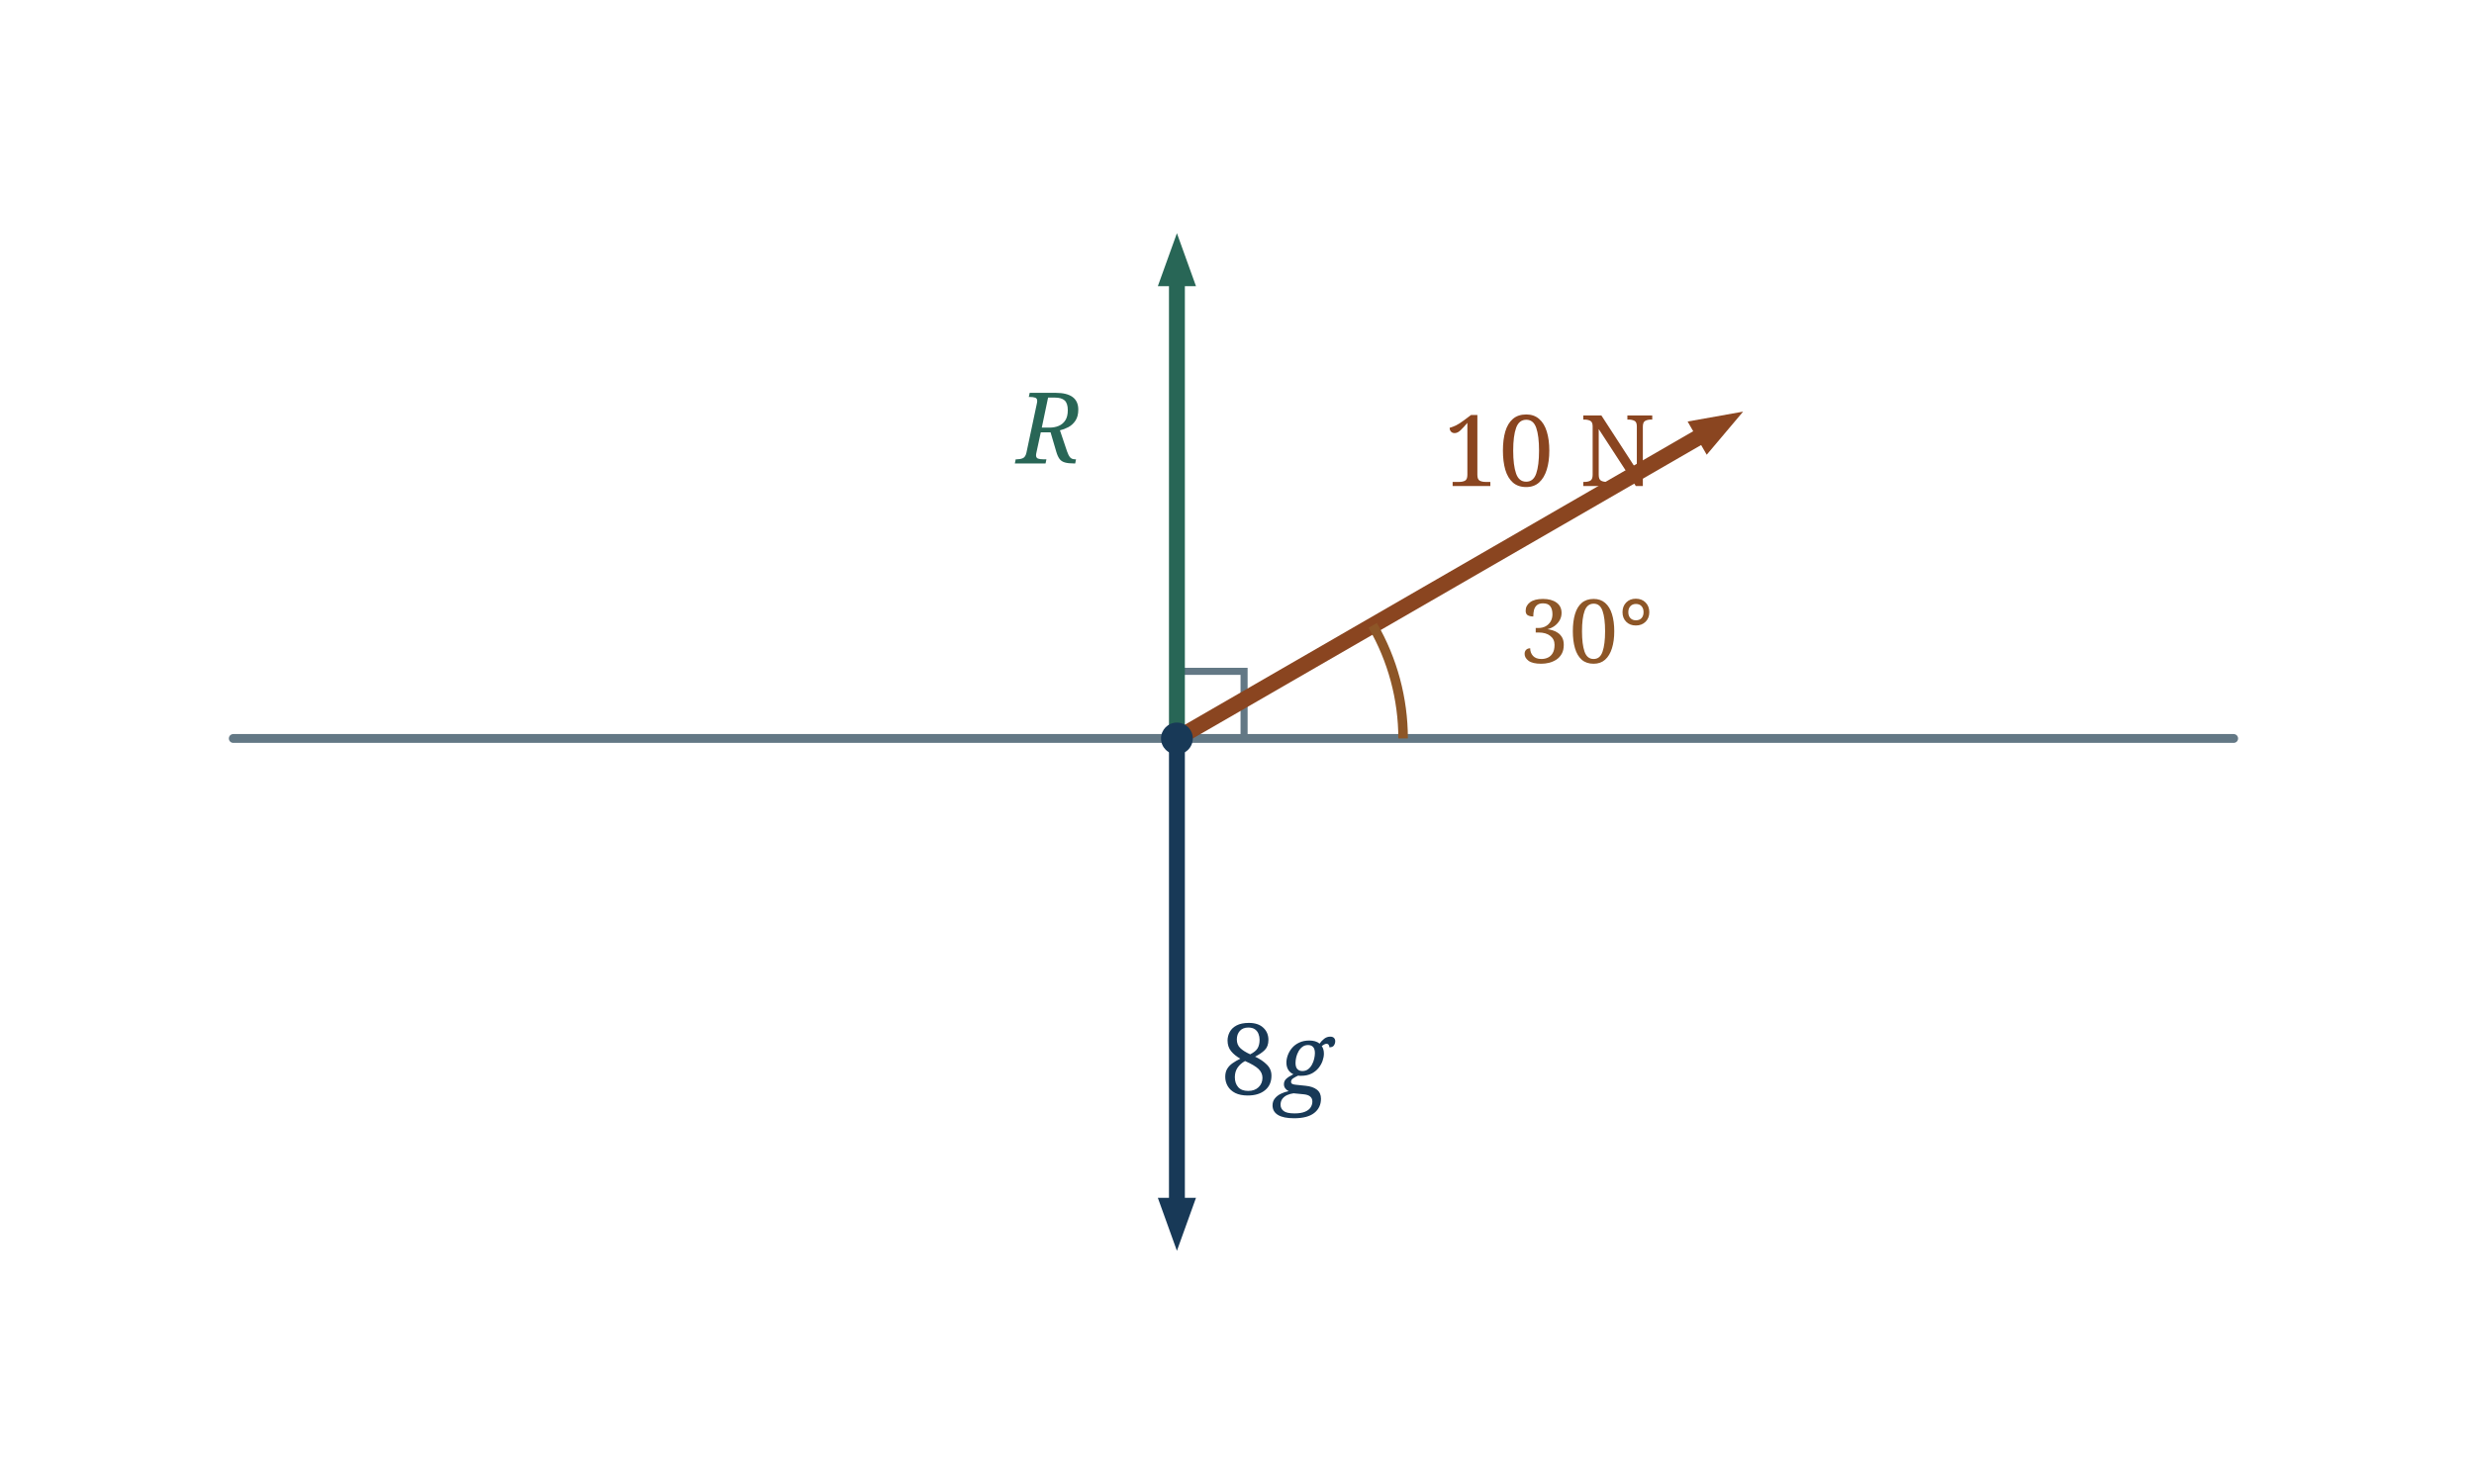
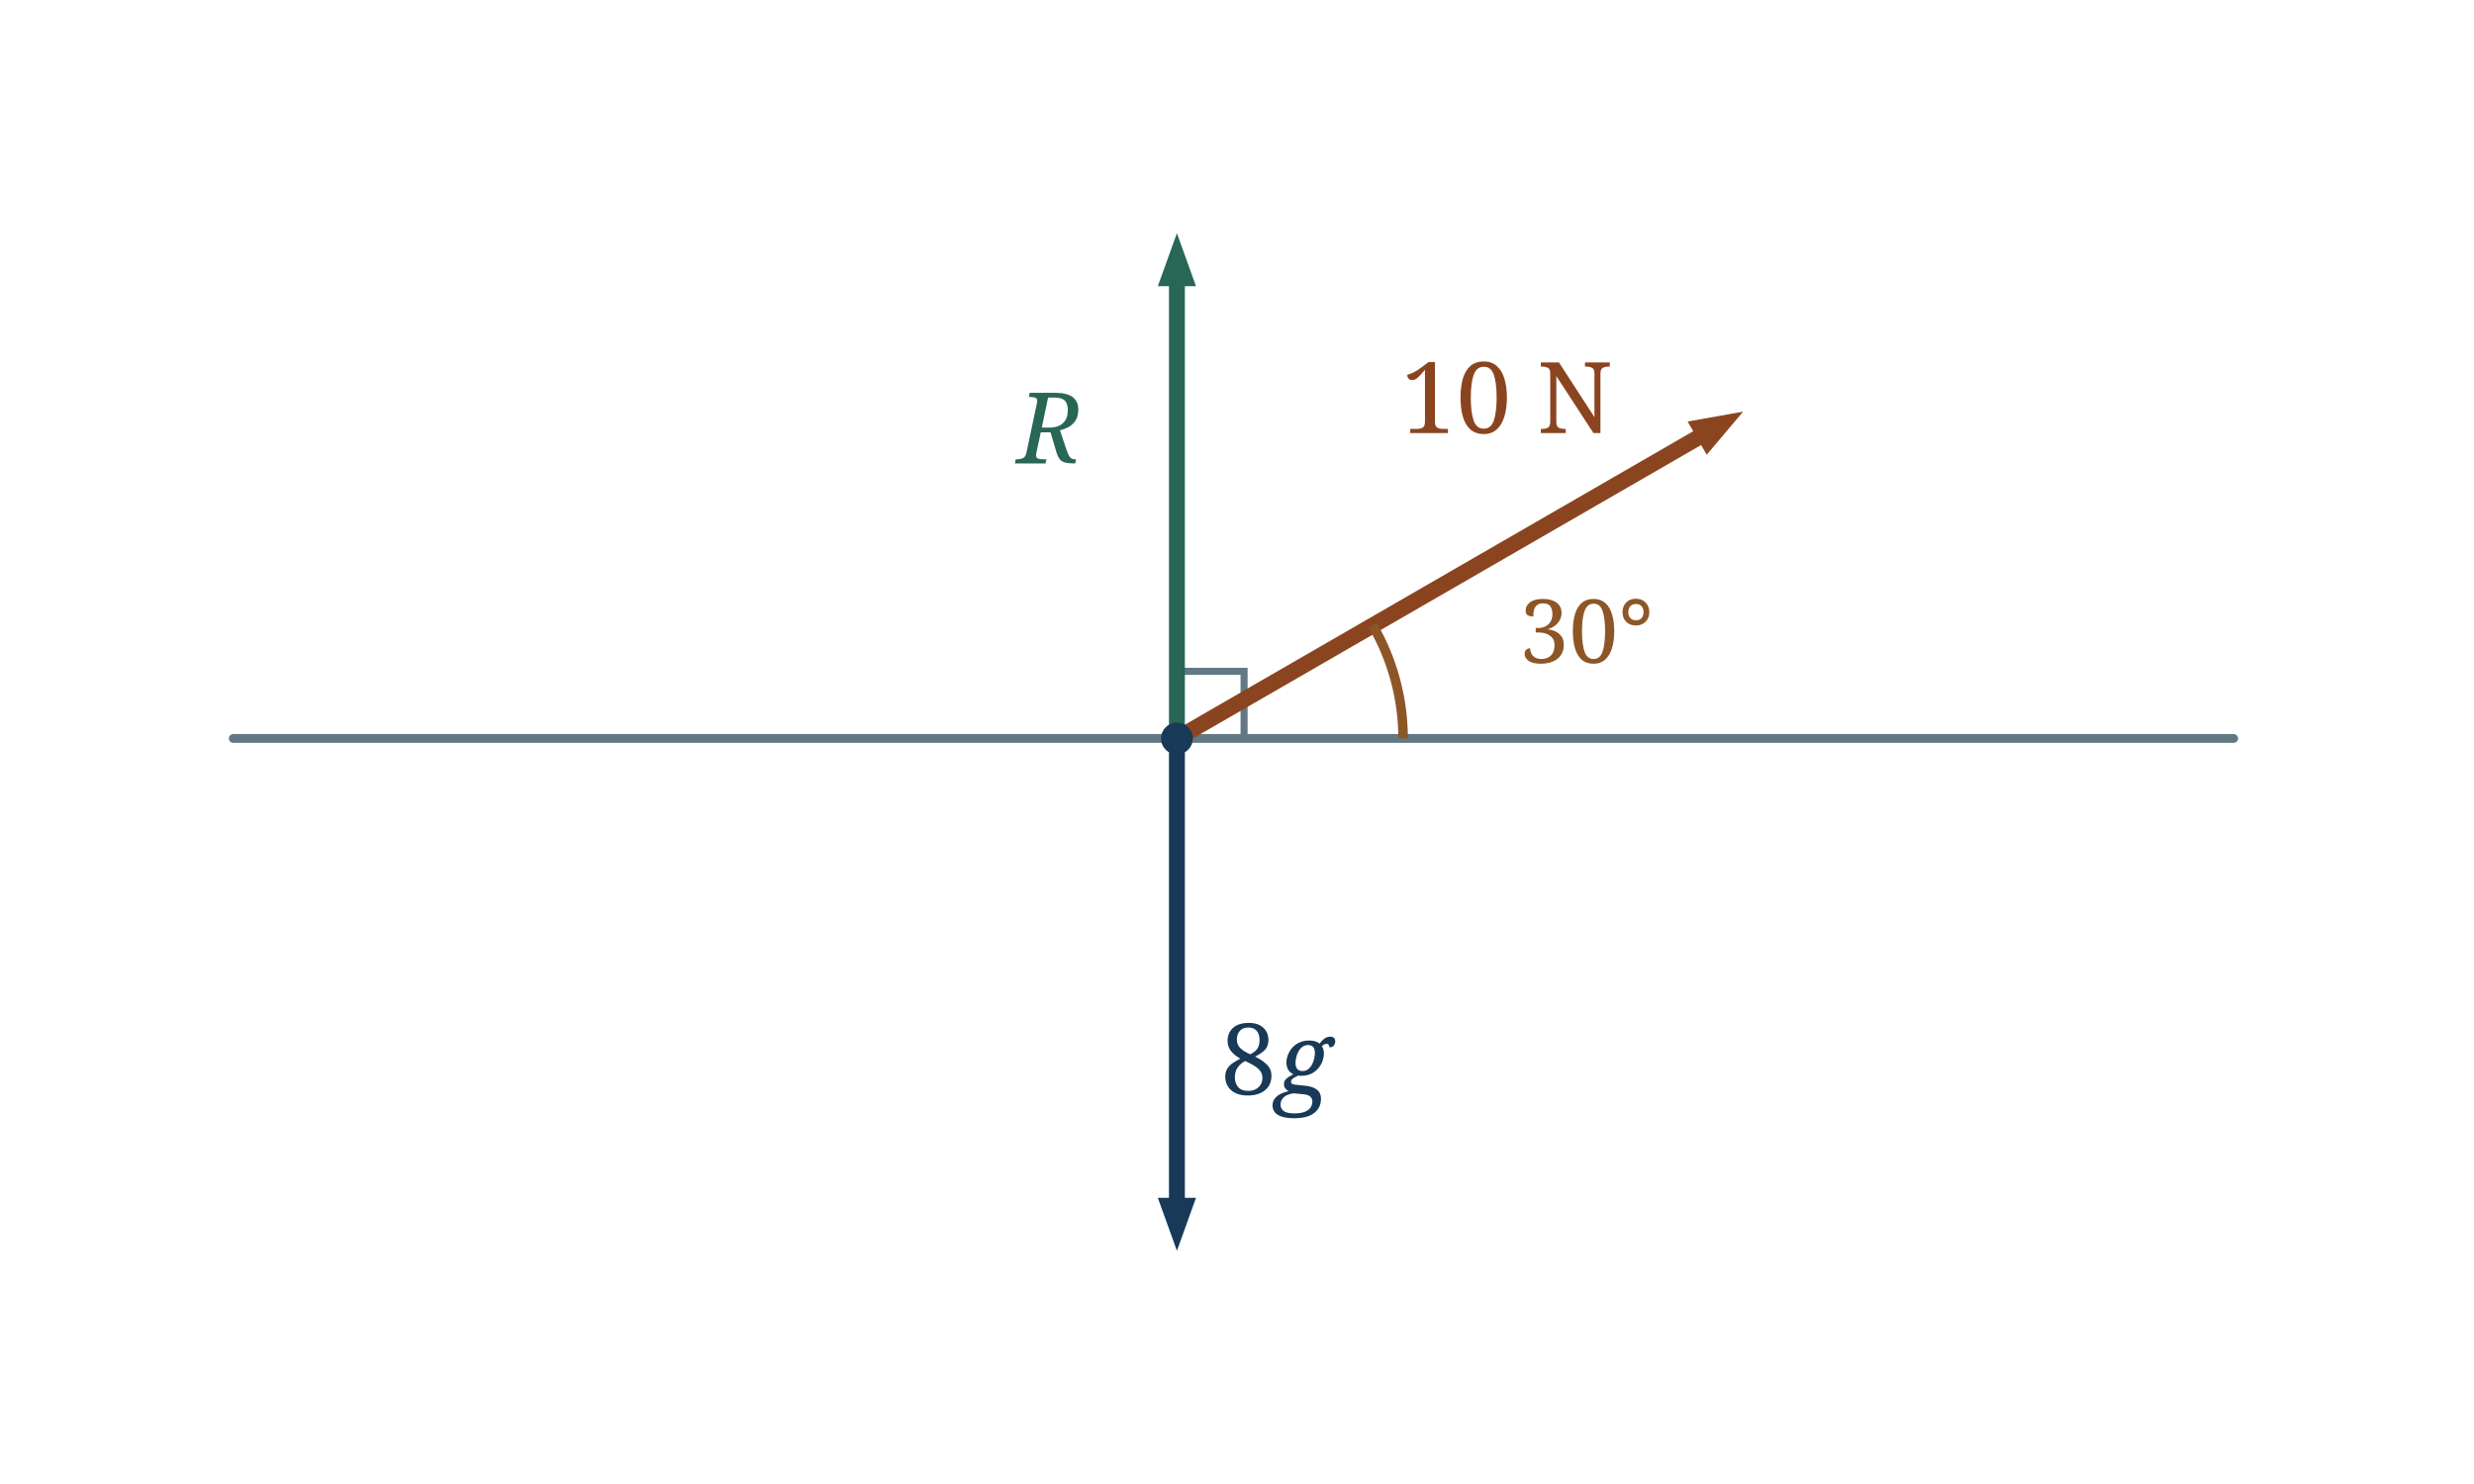
<svg xmlns="http://www.w3.org/2000/svg" viewBox="0 0 700 420" role="img">
  <path d="M66.0 209.0 L632.0 209.0" fill="none" stroke="#637885" stroke-width="2.5" stroke-linecap="round" />
  <path d="M352.0 209.0 L352.0 190.0 L333.0 190.0" stroke="#637885" stroke-width="2" fill="none" />
  <path d="M333.0 209.0 L333.0 81.0" fill="none" stroke="#286656" stroke-width="4.5" stroke-linecap="round" />
  <path d="M333.0 66.0 L327.6 81.0 L338.4 81.0 Z" fill="#286656" />
  <path d="M333.0 209.0 L333.0 339.0" fill="none" stroke="#183957" stroke-width="4.5" stroke-linecap="round" />
  <path d="M333.0 354.0 L338.4 339.0 L327.6 339.0 Z" fill="#183957" />
  <path d="M333.0 209.0 L480.2 124.0" fill="none" stroke="#8a4520" stroke-width="4.5" stroke-linecap="round" />
  <path d="M493.2 116.5 L477.5 119.3 L482.9 128.7 Z" fill="#8a4520" />
  <path d="M397.0 209.0 A64 64 0 0 0 388.4 177.0" fill="none" stroke="#8d5627" stroke-width="2.7" />
  <circle cx="333" cy="209" r="4.5" fill="#183957" />
  <text x="297.0" y="120.3" text-anchor="middle" dominant-baseline="central" font-family="Georgia, serif" font-size="28" fill="#286656">
    <tspan font-style="italic">R</tspan>
  </text>
  <text x="361.0" y="298.9" text-anchor="middle" dominant-baseline="central" font-family="Georgia, serif" font-size="28" fill="#183957">8<tspan font-style="italic">g</tspan>
  </text>
-   <text x="438.3" y="126.7" text-anchor="middle" dominant-baseline="central" font-family="Georgia, serif" font-size="28" fill="#8a4520">10 N</text>
+   <text x="426.3" y="111.7" text-anchor="middle" dominant-baseline="central" font-family="Georgia, serif" font-size="28" fill="#8a4520">10 N</text>
  <text x="448.9" y="177.9" text-anchor="middle" dominant-baseline="central" font-family="Georgia, serif" font-size="25" fill="#8d5627">30°</text>
</svg>
